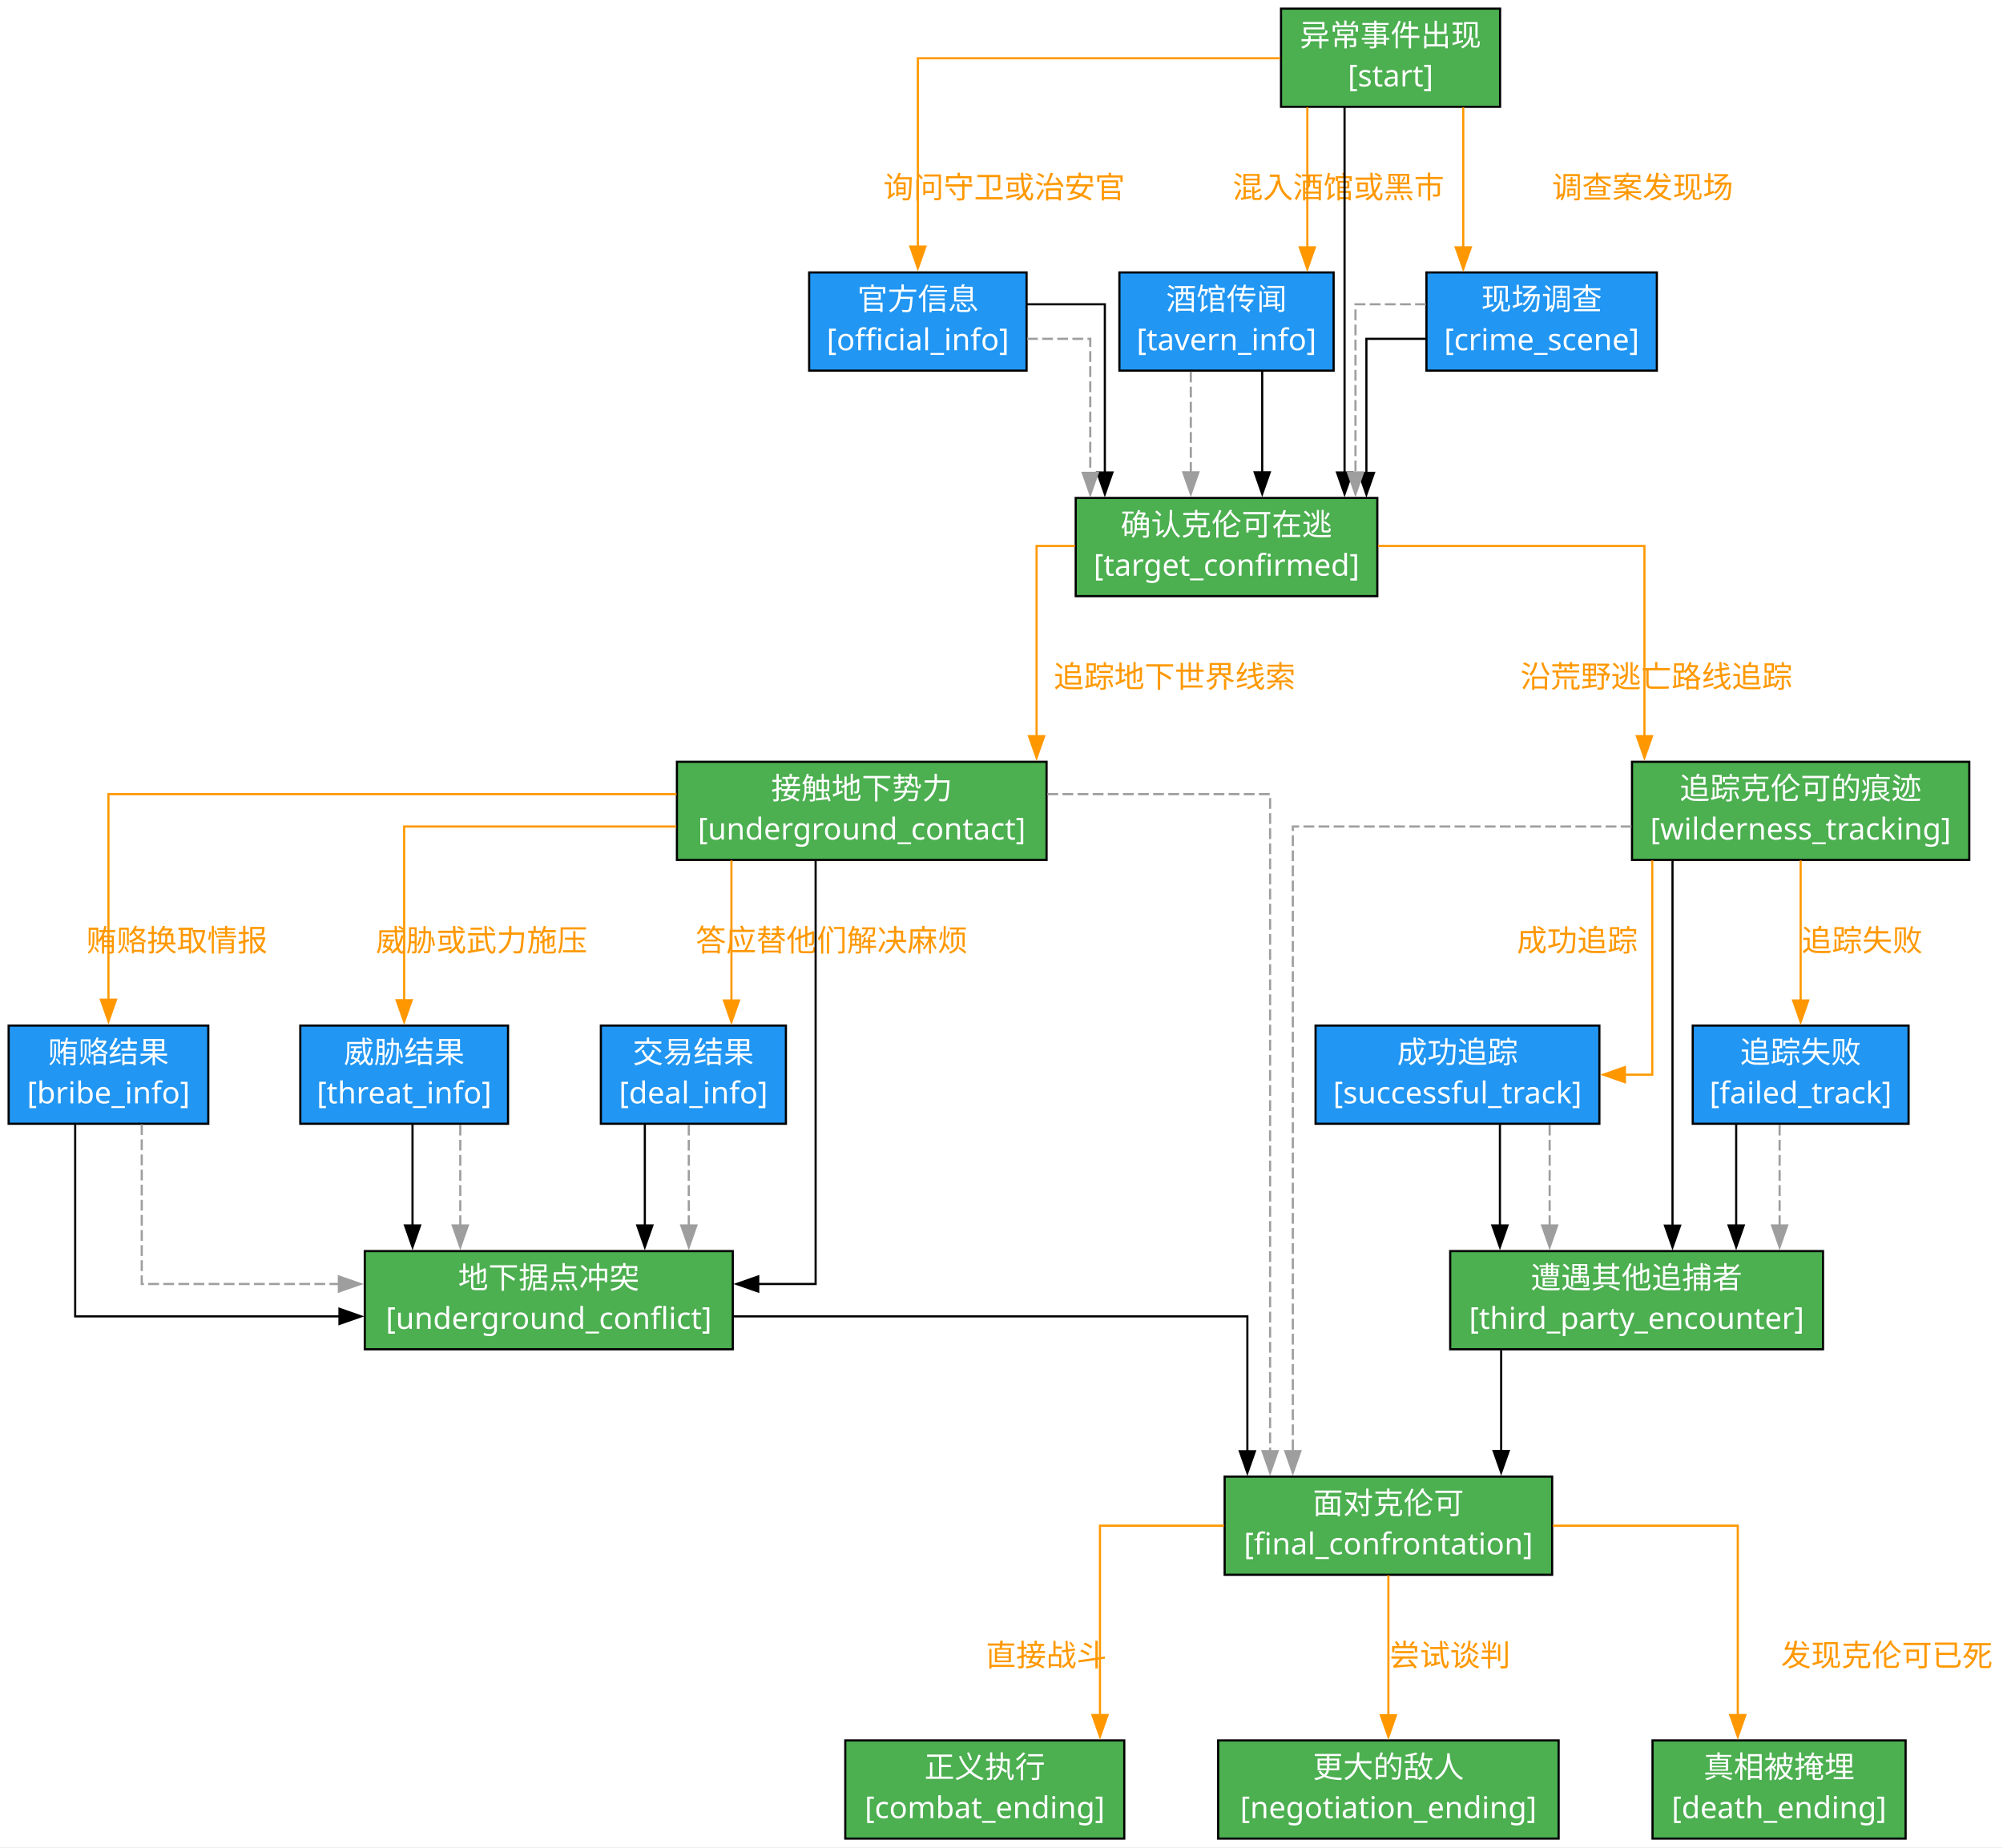
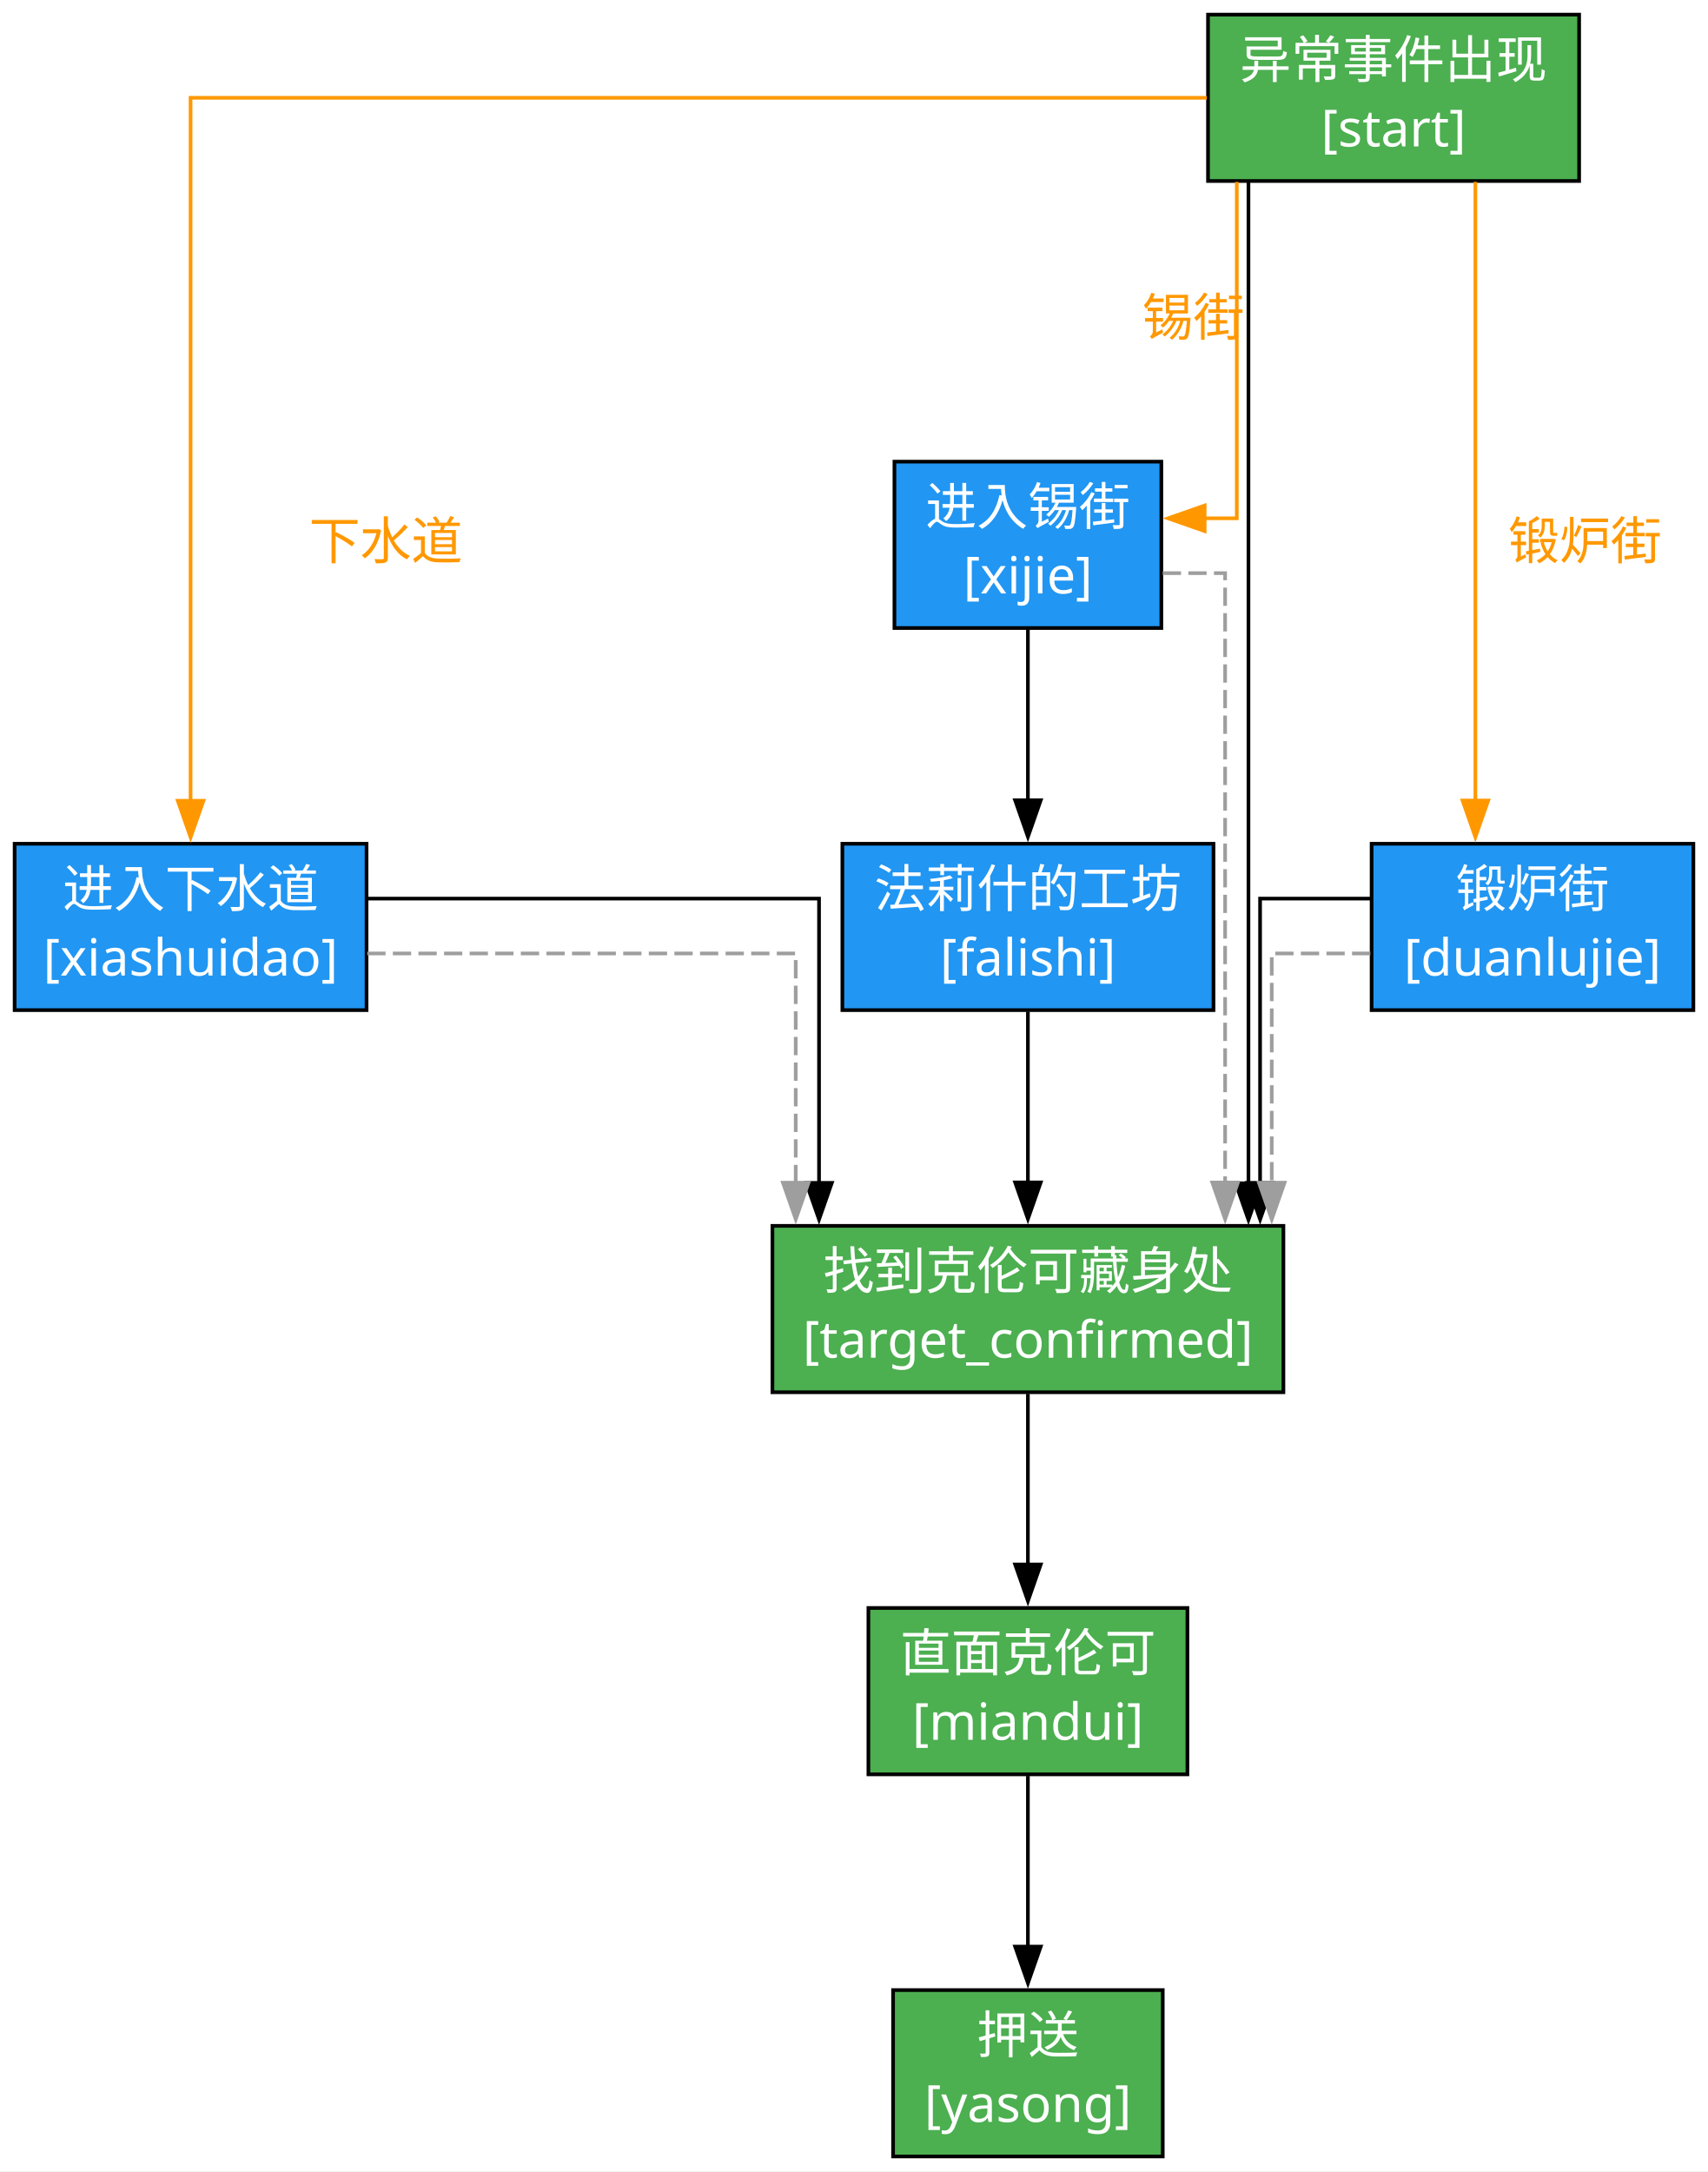
- <svg xmlns="http://www.w3.org/2000/svg" width="928pt" height="856pt" viewBox="0.00 0.00 928.00 856.00">
-   <g id="graph0" class="graph" transform="scale(1 1) rotate(0) translate(4 852)">
-     <polygon fill="white" stroke="none" points="-4,4 -4,-852 924,-852 924,4 -4,4" />
+ <svg xmlns="http://www.w3.org/2000/svg" width="467pt" height="594pt" viewBox="0.00 0.00 467.00 594.00">
+   <g id="graph0" class="graph" transform="scale(1 1) rotate(0) translate(4 589.75)">
+     <polygon fill="white" stroke="none" points="-4,4 -4,-589.75 463.12,-589.75 463.12,4 -4,4" />
    <g id="node1" class="node">
-       <polygon fill="#4caf50" stroke="black" points="691,-848 589.5,-848 589.5,-802.5 691,-802.5 691,-848" />
-       <text xml:space="preserve" text-anchor="middle" x="640.25" y="-830.7" font-family="Microsoft YaHei" font-size="14.00" fill="white">异常事件出现</text>
-       <text xml:space="preserve" text-anchor="middle" x="640.25" y="-811.95" font-family="Microsoft YaHei" font-size="14.00" fill="white">[start]</text>
+       <polygon fill="#4caf50" stroke="black" points="427.88,-585.75 326.38,-585.75 326.38,-540.25 427.88,-540.25 427.88,-585.75" />
+       <text xml:space="preserve" text-anchor="middle" x="377.12" y="-568.45" font-family="Microsoft YaHei" font-size="14.00" fill="white">异常事件出现</text>
+       <text xml:space="preserve" text-anchor="middle" x="377.12" y="-549.7" font-family="Microsoft YaHei" font-size="14.00" fill="white">[start]</text>
    </g>
    <g id="node2" class="node">
-       <polygon fill="#2196f3" stroke="black" points="471.62,-725.75 370.88,-725.75 370.88,-680.25 471.62,-680.25 471.62,-725.75" />
-       <text xml:space="preserve" text-anchor="middle" x="421.25" y="-708.45" font-family="Microsoft YaHei" font-size="14.00" fill="white">官方信息</text>
-       <text xml:space="preserve" text-anchor="middle" x="421.25" y="-689.7" font-family="Microsoft YaHei" font-size="14.00" fill="white">[official_info]</text>
+       <polygon fill="#2196f3" stroke="black" points="96.25,-359 0,-359 0,-313.5 96.25,-313.5 96.25,-359" />
+       <text xml:space="preserve" text-anchor="middle" x="48.12" y="-341.7" font-family="Microsoft YaHei" font-size="14.00" fill="white">进入下水道</text>
+       <text xml:space="preserve" text-anchor="middle" x="48.12" y="-322.95" font-family="Microsoft YaHei" font-size="14.00" fill="white">[xiashuidao]</text>
    </g>
-     <g id="edge14" class="edge">
-       <path fill="none" stroke="#ff9800" d="M589.18,-825C524.47,-825 421.25,-825 421.25,-825 421.25,-825 421.25,-737.75 421.25,-737.75" />
-       <polygon fill="#ff9800" stroke="#ff9800" points="424.75,-737.75 421.25,-727.75 417.75,-737.75 424.75,-737.75" />
-       <text xml:space="preserve" text-anchor="middle" x="461.25" y="-760.2" font-family="Microsoft YaHei" font-size="14.00" fill="#ff9800">询问守卫或治安官</text>
+     <g id="edge8" class="edge">
+       <path fill="none" stroke="#ff9800" d="M326.08,-563C233.67,-563 48.12,-563 48.12,-563 48.12,-563 48.12,-370.75 48.12,-370.75" />
+       <polygon fill="#ff9800" stroke="#ff9800" points="51.63,-370.75 48.13,-360.75 44.63,-370.75 51.63,-370.75" />
+       <text xml:space="preserve" text-anchor="middle" x="101.5" y="-436.82" font-family="Microsoft YaHei" font-size="14.00" fill="#ff9800">下水道</text>
    </g>
    <g id="node3" class="node">
-       <polygon fill="#2196f3" stroke="black" points="613.88,-725.75 514.62,-725.75 514.62,-680.25 613.88,-680.25 613.88,-725.75" />
-       <text xml:space="preserve" text-anchor="middle" x="564.25" y="-708.45" font-family="Microsoft YaHei" font-size="14.00" fill="white">酒馆传闻</text>
-       <text xml:space="preserve" text-anchor="middle" x="564.25" y="-689.7" font-family="Microsoft YaHei" font-size="14.00" fill="white">[tavern_info]</text>
+       <polygon fill="#2196f3" stroke="black" points="313.62,-463.5 240.62,-463.5 240.62,-418 313.62,-418 313.62,-463.5" />
+       <text xml:space="preserve" text-anchor="middle" x="277.12" y="-446.2" font-family="Microsoft YaHei" font-size="14.00" fill="white">进入锡街</text>
+       <text xml:space="preserve" text-anchor="middle" x="277.12" y="-427.45" font-family="Microsoft YaHei" font-size="14.00" fill="white">[xijie]</text>
    </g>
-     <g id="edge16" class="edge">
-       <path fill="none" stroke="#ff9800" d="M601.69,-802.26C601.69,-802.26 601.69,-737.4 601.69,-737.4" />
-       <polygon fill="#ff9800" stroke="#ff9800" points="605.19,-737.4 601.69,-727.4 598.19,-737.4 605.19,-737.4" />
-       <text xml:space="preserve" text-anchor="middle" x="616.12" y="-760.2" font-family="Microsoft YaHei" font-size="14.00" fill="#ff9800">混入酒馆或黑市</text>
+     <g id="edge10" class="edge">
+       <path fill="none" stroke="#ff9800" d="M334.25,-540C334.25,-506.44 334.25,-448 334.25,-448 334.25,-448 325.46,-448 325.46,-448" />
+       <polygon fill="#ff9800" stroke="#ff9800" points="325.46,-444.5 315.46,-448 325.46,-451.5 325.46,-444.5" />
+       <text xml:space="preserve" text-anchor="middle" x="322.38" y="-497.95" font-family="Microsoft YaHei" font-size="14.00" fill="#ff9800">锡街</text>
    </g>
    <g id="node4" class="node">
-       <polygon fill="#2196f3" stroke="black" points="763.62,-725.75 656.88,-725.75 656.88,-680.25 763.62,-680.25 763.62,-725.75" />
-       <text xml:space="preserve" text-anchor="middle" x="710.25" y="-708.45" font-family="Microsoft YaHei" font-size="14.00" fill="white">现场调查</text>
-       <text xml:space="preserve" text-anchor="middle" x="710.25" y="-689.7" font-family="Microsoft YaHei" font-size="14.00" fill="white">[crime_scene]</text>
+       <polygon fill="#2196f3" stroke="black" points="459.12,-359 371.12,-359 371.12,-313.5 459.12,-313.5 459.12,-359" />
+       <text xml:space="preserve" text-anchor="middle" x="415.12" y="-341.7" font-family="Microsoft YaHei" font-size="14.00" fill="white">锻炉街</text>
+       <text xml:space="preserve" text-anchor="middle" x="415.12" y="-322.95" font-family="Microsoft YaHei" font-size="14.00" fill="white">[duanlujie]</text>
    </g>
-     <g id="edge18" class="edge">
-       <path fill="none" stroke="#ff9800" d="M673.94,-802.26C673.94,-802.26 673.94,-737.4 673.94,-737.4" />
-       <polygon fill="#ff9800" stroke="#ff9800" points="677.44,-737.4 673.94,-727.4 670.44,-737.4 677.44,-737.4" />
-       <text xml:space="preserve" text-anchor="middle" x="757" y="-760.2" font-family="Microsoft YaHei" font-size="14.00" fill="#ff9800">调查案发现场</text>
+     <g id="edge12" class="edge">
+       <path fill="none" stroke="#ff9800" d="M399.5,-540.01C399.5,-540.01 399.5,-370.81 399.5,-370.81" />
+       <polygon fill="#ff9800" stroke="#ff9800" points="403,-370.81 399.5,-360.81 396,-370.81 403,-370.81" />
+       <text xml:space="preserve" text-anchor="middle" x="429.5" y="-436.82" font-family="Microsoft YaHei" font-size="14.00" fill="#ff9800">锻炉街</text>
    </g>
    <g id="node5" class="node">
-       <polygon fill="#4caf50" stroke="black" points="634.12,-621.25 494.38,-621.25 494.38,-575.75 634.12,-575.75 634.12,-621.25" />
-       <text xml:space="preserve" text-anchor="middle" x="564.25" y="-603.95" font-family="Microsoft YaHei" font-size="14.00" fill="white">确认克伦可在逃</text>
-       <text xml:space="preserve" text-anchor="middle" x="564.25" y="-585.2" font-family="Microsoft YaHei" font-size="14.00" fill="white">[target_confirmed]</text>
+       <polygon fill="#4caf50" stroke="black" points="347,-254.5 207.25,-254.5 207.25,-209 347,-209 347,-254.5" />
+       <text xml:space="preserve" text-anchor="middle" x="277.12" y="-237.2" font-family="Microsoft YaHei" font-size="14.00" fill="white">找到克伦可藏身处</text>
+       <text xml:space="preserve" text-anchor="middle" x="277.12" y="-218.45" font-family="Microsoft YaHei" font-size="14.00" fill="white">[target_confirmed]</text>
    </g>
    <g id="edge1" class="edge">
-       <path fill="none" stroke="black" d="M618.94,-802.26C618.94,-802.26 618.94,-633.06 618.94,-633.06" />
-       <polygon fill="black" stroke="black" points="622.44,-633.06 618.94,-623.06 615.44,-633.06 622.44,-633.06" />
+       <path fill="none" stroke="black" d="M337.44,-539.97C337.44,-539.97 337.44,-266.14 337.44,-266.14" />
+       <polygon fill="black" stroke="black" points="340.94,-266.14 337.44,-256.14 333.94,-266.14 340.94,-266.14" />
    </g>
    <g id="edge2" class="edge">
-       <path fill="none" stroke="black" d="M471.89,-711C490.85,-711 507.88,-711 507.88,-711 507.88,-711 507.88,-633.05 507.88,-633.05" />
-       <polygon fill="black" stroke="black" points="511.38,-633.05 507.88,-623.05 504.38,-633.05 511.38,-633.05" />
+       <path fill="none" stroke="black" d="M96.46,-344C147.3,-344 220,-344 220,-344 220,-344 220,-266.25 220,-266.25" />
+       <polygon fill="black" stroke="black" points="223.5,-266.25 220,-256.25 216.5,-266.25 223.5,-266.25" />
    </g>
-     <g id="edge15" class="edge">
-       <path fill="none" stroke="#9e9e9e" stroke-dasharray="5,2" d="M471.84,-695C487.69,-695 501.12,-695 501.12,-695 501.12,-695 501.12,-632.88 501.12,-632.88" />
-       <polygon fill="#9e9e9e" stroke="#9e9e9e" points="504.63,-632.88 501.13,-622.88 497.63,-632.88 504.63,-632.88" />
+     <g id="edge9" class="edge">
+       <path fill="none" stroke="#9e9e9e" stroke-dasharray="5,2" d="M96.44,-329C145.29,-329 213.62,-329 213.62,-329 213.62,-329 213.62,-266.31 213.62,-266.31" />
+       <polygon fill="#9e9e9e" stroke="#9e9e9e" points="217.13,-266.31 213.63,-256.31 210.13,-266.31 217.13,-266.31" />
+     </g>
+     <g id="edge11" class="edge">
+       <path fill="none" stroke="#9e9e9e" stroke-dasharray="5,2" d="M314,-433C323.48,-433 331.06,-433 331.06,-433 331.06,-433 331.06,-266.35 331.06,-266.35" />
+       <polygon fill="#9e9e9e" stroke="#9e9e9e" points="334.56,-266.35 331.06,-256.35 327.56,-266.35 334.56,-266.35" />
+     </g>
+     <g id="node6" class="node">
+       <polygon fill="#2196f3" stroke="black" points="327.88,-359 226.38,-359 226.38,-313.5 327.88,-313.5 327.88,-359" />
+       <text xml:space="preserve" text-anchor="middle" x="277.12" y="-341.7" font-family="Microsoft YaHei" font-size="14.00" fill="white">法莉什的工坊</text>
+       <text xml:space="preserve" text-anchor="middle" x="277.12" y="-322.95" font-family="Microsoft YaHei" font-size="14.00" fill="white">[falishi]</text>
    </g>
    <g id="edge3" class="edge">
-       <path fill="none" stroke="black" d="M580.79,-679.81C580.79,-679.81 580.79,-633.14 580.79,-633.14" />
-       <polygon fill="black" stroke="black" points="584.29,-633.14 580.79,-623.14 577.29,-633.14 584.29,-633.14" />
-     </g>
-     <g id="edge17" class="edge">
-       <path fill="none" stroke="#9e9e9e" stroke-dasharray="5,2" d="M547.71,-679.81C547.71,-679.81 547.71,-633.14 547.71,-633.14" />
-       <polygon fill="#9e9e9e" stroke="#9e9e9e" points="551.21,-633.14 547.71,-623.14 544.21,-633.14 551.21,-633.14" />
+       <path fill="none" stroke="black" d="M277.12,-417.56C277.12,-417.56 277.12,-370.89 277.12,-370.89" />
+       <polygon fill="black" stroke="black" points="280.63,-370.89 277.13,-360.89 273.63,-370.89 280.63,-370.89" />
    </g>
    <g id="edge4" class="edge">
-       <path fill="none" stroke="black" d="M656.55,-695C641.45,-695 629.06,-695 629.06,-695 629.06,-695 629.06,-632.88 629.06,-632.88" />
-       <polygon fill="black" stroke="black" points="632.56,-632.88 629.06,-622.88 625.56,-632.88 632.56,-632.88" />
+       <path fill="none" stroke="black" d="M370.93,-344C354.88,-344 340.62,-344 340.62,-344 340.62,-344 340.62,-266.25 340.62,-266.25" />
+       <polygon fill="black" stroke="black" points="344.13,-266.25 340.63,-256.25 337.13,-266.25 344.13,-266.25" />
    </g>
-     <g id="edge19" class="edge">
-       <path fill="none" stroke="#9e9e9e" stroke-dasharray="5,2" d="M656.61,-711C639.07,-711 624,-711 624,-711 624,-711 624,-633.05 624,-633.05" />
-       <polygon fill="#9e9e9e" stroke="#9e9e9e" points="627.5,-633.05 624,-623.05 620.5,-633.05 627.5,-633.05" />
-     </g>
-     <g id="node6" class="node">
-       <polygon fill="#4caf50" stroke="black" points="480.88,-499 309.62,-499 309.62,-453.5 480.88,-453.5 480.88,-499" />
-       <text xml:space="preserve" text-anchor="middle" x="395.25" y="-481.7" font-family="Microsoft YaHei" font-size="14.00" fill="white">接触地下势力</text>
-       <text xml:space="preserve" text-anchor="middle" x="395.25" y="-462.95" font-family="Microsoft YaHei" font-size="14.00" fill="white">[underground_contact]</text>
-     </g>
-     <g id="edge20" class="edge">
-       <path fill="none" stroke="#ff9800" d="M494.06,-599C483.6,-599 476.25,-599 476.25,-599 476.25,-599 476.25,-510.85 476.25,-510.85" />
-       <polygon fill="#ff9800" stroke="#ff9800" points="479.75,-510.85 476.25,-500.85 472.75,-510.85 479.75,-510.85" />
-       <text xml:space="preserve" text-anchor="middle" x="540.25" y="-533.45" font-family="Microsoft YaHei" font-size="14.00" fill="#ff9800">追踪地下世界线索</text>
-     </g>
-     <g id="node11" class="node">
-       <polygon fill="#4caf50" stroke="black" points="908.38,-499 752.12,-499 752.12,-453.5 908.38,-453.5 908.38,-499" />
-       <text xml:space="preserve" text-anchor="middle" x="830.25" y="-481.7" font-family="Microsoft YaHei" font-size="14.00" fill="white">追踪克伦可的痕迹</text>
-       <text xml:space="preserve" text-anchor="middle" x="830.25" y="-462.95" font-family="Microsoft YaHei" font-size="14.00" fill="white">[wilderness_tracking]</text>
-     </g>
-     <g id="edge22" class="edge">
-       <path fill="none" stroke="#ff9800" d="M634.43,-599C689.84,-599 757.88,-599 757.88,-599 757.88,-599 757.88,-510.85 757.88,-510.85" />
-       <polygon fill="#ff9800" stroke="#ff9800" points="761.38,-510.85 757.88,-500.85 754.38,-510.85 761.38,-510.85" />
-       <text xml:space="preserve" text-anchor="middle" x="763.38" y="-533.45" font-family="Microsoft YaHei" font-size="14.00" fill="#ff9800">沿荒野逃亡路线追踪</text>
+     <g id="edge13" class="edge">
+       <path fill="none" stroke="#9e9e9e" stroke-dasharray="5,2" d="M370.77,-329C356.27,-329 343.81,-329 343.81,-329 343.81,-329 343.81,-266.31 343.81,-266.31" />
+       <polygon fill="#9e9e9e" stroke="#9e9e9e" points="347.31,-266.31 343.81,-256.31 340.31,-266.31 347.31,-266.31" />
    </g>
    <g id="node7" class="node">
-       <polygon fill="#2196f3" stroke="black" points="92.5,-376.75 0,-376.75 0,-331.25 92.5,-331.25 92.5,-376.75" />
-       <text xml:space="preserve" text-anchor="middle" x="46.25" y="-359.45" font-family="Microsoft YaHei" font-size="14.00" fill="white">贿赂结果</text>
-       <text xml:space="preserve" text-anchor="middle" x="46.25" y="-340.7" font-family="Microsoft YaHei" font-size="14.00" fill="white">[bribe_info]</text>
+       <polygon fill="#4caf50" stroke="black" points="320.75,-150 233.5,-150 233.5,-104.5 320.75,-104.5 320.75,-150" />
+       <text xml:space="preserve" text-anchor="middle" x="277.12" y="-132.7" font-family="Microsoft YaHei" font-size="14.00" fill="white">直面克伦可</text>
+       <text xml:space="preserve" text-anchor="middle" x="277.12" y="-113.95" font-family="Microsoft YaHei" font-size="14.00" fill="white">[miandui]</text>
    </g>
-     <g id="edge24" class="edge">
-       <path fill="none" stroke="#ff9800" d="M309.43,-484C206.09,-484 46.25,-484 46.25,-484 46.25,-484 46.25,-388.75 46.25,-388.75" />
-       <polygon fill="#ff9800" stroke="#ff9800" points="49.75,-388.75 46.25,-378.75 42.75,-388.75 49.75,-388.75" />
-       <text xml:space="preserve" text-anchor="middle" x="78" y="-411.2" font-family="Microsoft YaHei" font-size="14.00" fill="#ff9800">贿赂换取情报</text>
+     <g id="edge5" class="edge">
+       <path fill="none" stroke="black" d="M277.12,-208.56C277.12,-208.56 277.12,-161.89 277.12,-161.89" />
+       <polygon fill="black" stroke="black" points="280.63,-161.89 277.13,-151.89 273.63,-161.89 280.63,-161.89" />
+     </g>
+     <g id="edge6" class="edge">
+       <path fill="none" stroke="black" d="M277.12,-313.06C277.12,-313.06 277.12,-266.39 277.12,-266.39" />
+       <polygon fill="black" stroke="black" points="280.63,-266.39 277.13,-256.39 273.63,-266.39 280.63,-266.39" />
    </g>
    <g id="node8" class="node">
-       <polygon fill="#2196f3" stroke="black" points="231.38,-376.75 135.12,-376.75 135.12,-331.25 231.38,-331.25 231.38,-376.75" />
-       <text xml:space="preserve" text-anchor="middle" x="183.25" y="-359.45" font-family="Microsoft YaHei" font-size="14.00" fill="white">威胁结果</text>
-       <text xml:space="preserve" text-anchor="middle" x="183.25" y="-340.7" font-family="Microsoft YaHei" font-size="14.00" fill="white">[threat_info]</text>
-     </g>
-     <g id="edge26" class="edge">
-       <path fill="none" stroke="#ff9800" d="M309.33,-469C250.56,-469 183.25,-469 183.25,-469 183.25,-469 183.25,-388.51 183.25,-388.51" />
-       <polygon fill="#ff9800" stroke="#ff9800" points="186.75,-388.51 183.25,-378.51 179.75,-388.51 186.75,-388.51" />
-       <text xml:space="preserve" text-anchor="middle" x="219.12" y="-411.2" font-family="Microsoft YaHei" font-size="14.00" fill="#ff9800">威胁或武力施压</text>
-     </g>
-     <g id="node9" class="node">
-       <polygon fill="#2196f3" stroke="black" points="360.12,-376.75 274.38,-376.75 274.38,-331.25 360.12,-331.25 360.12,-376.75" />
-       <text xml:space="preserve" text-anchor="middle" x="317.25" y="-359.45" font-family="Microsoft YaHei" font-size="14.00" fill="white">交易结果</text>
-       <text xml:space="preserve" text-anchor="middle" x="317.25" y="-340.7" font-family="Microsoft YaHei" font-size="14.00" fill="white">[deal_info]</text>
-     </g>
-     <g id="edge28" class="edge">
-       <path fill="none" stroke="#ff9800" d="M334.88,-453.26C334.88,-453.26 334.88,-388.4 334.88,-388.4" />
-       <polygon fill="#ff9800" stroke="#ff9800" points="338.38,-388.4 334.88,-378.4 331.38,-388.4 338.38,-388.4" />
-       <text xml:space="preserve" text-anchor="middle" x="381.38" y="-411.2" font-family="Microsoft YaHei" font-size="14.00" fill="#ff9800">答应替他们解决麻烦</text>
-     </g>
-     <g id="node10" class="node">
-       <polygon fill="#4caf50" stroke="black" points="335.5,-272.25 165,-272.25 165,-226.75 335.5,-226.75 335.5,-272.25" />
-       <text xml:space="preserve" text-anchor="middle" x="250.25" y="-254.95" font-family="Microsoft YaHei" font-size="14.00" fill="white">地下据点冲突</text>
-       <text xml:space="preserve" text-anchor="middle" x="250.25" y="-236.2" font-family="Microsoft YaHei" font-size="14.00" fill="white">[underground_conflict]</text>
-     </g>
-     <g id="edge5" class="edge">
-       <path fill="none" stroke="black" d="M373.88,-453.2C373.88,-396.91 373.88,-257 373.88,-257 373.88,-257 347.29,-257 347.29,-257" />
-       <polygon fill="black" stroke="black" points="347.29,-253.5 337.29,-257 347.29,-260.5 347.29,-253.5" />
-     </g>
-     <g id="node15" class="node">
-       <polygon fill="#4caf50" stroke="black" points="715.12,-167.75 563.38,-167.75 563.38,-122.25 715.12,-122.25 715.12,-167.75" />
-       <text xml:space="preserve" text-anchor="middle" x="639.25" y="-150.45" font-family="Microsoft YaHei" font-size="14.00" fill="white">面对克伦可</text>
-       <text xml:space="preserve" text-anchor="middle" x="639.25" y="-131.7" font-family="Microsoft YaHei" font-size="14.00" fill="white">[final_confrontation]</text>
-     </g>
-     <g id="edge21" class="edge">
-       <path fill="none" stroke="#9e9e9e" stroke-dasharray="5,2" d="M481.26,-484C531.24,-484 584.44,-484 584.44,-484 584.44,-484 584.44,-179.55 584.44,-179.55" />
-       <polygon fill="#9e9e9e" stroke="#9e9e9e" points="587.94,-179.55 584.44,-169.55 580.94,-179.55 587.94,-179.55" />
-     </g>
-     <g id="edge6" class="edge">
-       <path fill="none" stroke="black" d="M30.83,-330.79C30.83,-297.99 30.83,-242 30.83,-242 30.83,-242 153.28,-242 153.28,-242" />
-       <polygon fill="black" stroke="black" points="153.28,-245.5 163.28,-242 153.28,-238.5 153.28,-245.5" />
-     </g>
-     <g id="edge25" class="edge">
-       <path fill="none" stroke="#9e9e9e" stroke-dasharray="5,2" d="M61.67,-331.01C61.67,-302.33 61.67,-257 61.67,-257 61.67,-257 153,-257 153,-257" />
-       <polygon fill="#9e9e9e" stroke="#9e9e9e" points="153,-260.5 163,-257 153,-253.5 153,-260.5" />
+       <polygon fill="#4caf50" stroke="black" points="314,-45.5 240.25,-45.5 240.25,0 314,0 314,-45.5" />
+       <text xml:space="preserve" text-anchor="middle" x="277.12" y="-28.2" font-family="Microsoft YaHei" font-size="14.00" fill="white">押送</text>
+       <text xml:space="preserve" text-anchor="middle" x="277.12" y="-9.45" font-family="Microsoft YaHei" font-size="14.00" fill="white">[yasong]</text>
    </g>
    <g id="edge7" class="edge">
-       <path fill="none" stroke="black" d="M187.12,-330.81C187.12,-330.81 187.12,-284.14 187.12,-284.14" />
-       <polygon fill="black" stroke="black" points="190.63,-284.14 187.13,-274.14 183.63,-284.14 190.63,-284.14" />
-     </g>
-     <g id="edge27" class="edge">
-       <path fill="none" stroke="#9e9e9e" stroke-dasharray="5,2" d="M209.25,-330.81C209.25,-330.81 209.25,-284.14 209.25,-284.14" />
-       <polygon fill="#9e9e9e" stroke="#9e9e9e" points="212.75,-284.14 209.25,-274.14 205.75,-284.14 212.75,-284.14" />
-     </g>
-     <g id="edge8" class="edge">
-       <path fill="none" stroke="black" d="M294.75,-330.81C294.75,-330.81 294.75,-284.14 294.75,-284.14" />
-       <polygon fill="black" stroke="black" points="298.25,-284.14 294.75,-274.14 291.25,-284.14 298.25,-284.14" />
-     </g>
-     <g id="edge29" class="edge">
-       <path fill="none" stroke="#9e9e9e" stroke-dasharray="5,2" d="M315.12,-330.81C315.12,-330.81 315.12,-284.14 315.12,-284.14" />
-       <polygon fill="#9e9e9e" stroke="#9e9e9e" points="318.63,-284.14 315.13,-274.14 311.63,-284.14 318.63,-284.14" />
-     </g>
-     <g id="edge9" class="edge">
-       <path fill="none" stroke="black" d="M335.71,-242C431.6,-242 573.91,-242 573.91,-242 573.91,-242 573.91,-179.5 573.91,-179.5" />
-       <polygon fill="black" stroke="black" points="577.41,-179.5 573.91,-169.5 570.41,-179.5 577.41,-179.5" />
-     </g>
-     <g id="node12" class="node">
-       <polygon fill="#2196f3" stroke="black" points="737,-376.75 605.5,-376.75 605.5,-331.25 737,-331.25 737,-376.75" />
-       <text xml:space="preserve" text-anchor="middle" x="671.25" y="-359.45" font-family="Microsoft YaHei" font-size="14.00" fill="white">成功追踪</text>
-       <text xml:space="preserve" text-anchor="middle" x="671.25" y="-340.7" font-family="Microsoft YaHei" font-size="14.00" fill="white">[successful_track]</text>
-     </g>
-     <g id="edge30" class="edge">
-       <path fill="none" stroke="#ff9800" d="M761.5,-453.26C761.5,-417.84 761.5,-354 761.5,-354 761.5,-354 748.83,-354 748.83,-354" />
-       <polygon fill="#ff9800" stroke="#ff9800" points="748.83,-350.5 738.83,-354 748.83,-357.5 748.83,-350.5" />
-       <text xml:space="preserve" text-anchor="middle" x="726.75" y="-411.2" font-family="Microsoft YaHei" font-size="14.00" fill="#ff9800">成功追踪</text>
-     </g>
-     <g id="node13" class="node">
-       <polygon fill="#2196f3" stroke="black" points="880.25,-376.75 780.25,-376.75 780.25,-331.25 880.25,-331.25 880.25,-376.75" />
-       <text xml:space="preserve" text-anchor="middle" x="830.25" y="-359.45" font-family="Microsoft YaHei" font-size="14.00" fill="white">追踪失败</text>
-       <text xml:space="preserve" text-anchor="middle" x="830.25" y="-340.7" font-family="Microsoft YaHei" font-size="14.00" fill="white">[failed_track]</text>
-     </g>
-     <g id="edge32" class="edge">
-       <path fill="none" stroke="#ff9800" d="M830.25,-453.26C830.25,-453.26 830.25,-388.4 830.25,-388.4" />
-       <polygon fill="#ff9800" stroke="#ff9800" points="833.75,-388.4 830.25,-378.4 826.75,-388.4 833.75,-388.4" />
-       <text xml:space="preserve" text-anchor="middle" x="858.75" y="-411.2" font-family="Microsoft YaHei" font-size="14.00" fill="#ff9800">追踪失败</text>
-     </g>
-     <g id="node14" class="node">
-       <polygon fill="#4caf50" stroke="black" points="840.62,-272.25 667.88,-272.25 667.88,-226.75 840.62,-226.75 840.62,-272.25" />
-       <text xml:space="preserve" text-anchor="middle" x="754.25" y="-254.95" font-family="Microsoft YaHei" font-size="14.00" fill="white">遭遇其他追捕者</text>
-       <text xml:space="preserve" text-anchor="middle" x="754.25" y="-236.2" font-family="Microsoft YaHei" font-size="14.00" fill="white">[third_party_encounter]</text>
-     </g>
-     <g id="edge10" class="edge">
-       <path fill="none" stroke="black" d="M770.88,-453.26C770.88,-453.26 770.88,-284.06 770.88,-284.06" />
-       <polygon fill="black" stroke="black" points="774.38,-284.06 770.88,-274.06 767.38,-284.06 774.38,-284.06" />
-     </g>
-     <g id="edge23" class="edge">
-       <path fill="none" stroke="#9e9e9e" stroke-dasharray="5,2" d="M751.9,-469C683.46,-469 594.97,-469 594.97,-469 594.97,-469 594.97,-179.56 594.97,-179.56" />
-       <polygon fill="#9e9e9e" stroke="#9e9e9e" points="598.47,-179.56 594.97,-169.56 591.47,-179.56 598.47,-179.56" />
-     </g>
-     <g id="edge11" class="edge">
-       <path fill="none" stroke="black" d="M690.92,-330.81C690.92,-330.81 690.92,-284.14 690.92,-284.14" />
-       <polygon fill="black" stroke="black" points="694.42,-284.14 690.92,-274.14 687.42,-284.14 694.42,-284.14" />
-     </g>
-     <g id="edge31" class="edge">
-       <path fill="none" stroke="#9e9e9e" stroke-dasharray="5,2" d="M713.96,-330.81C713.96,-330.81 713.96,-284.14 713.96,-284.14" />
-       <polygon fill="#9e9e9e" stroke="#9e9e9e" points="717.46,-284.14 713.96,-274.14 710.46,-284.14 717.46,-284.14" />
-     </g>
-     <g id="edge12" class="edge">
-       <path fill="none" stroke="black" d="M800.38,-330.81C800.38,-330.81 800.38,-284.14 800.38,-284.14" />
-       <polygon fill="black" stroke="black" points="803.88,-284.14 800.38,-274.14 796.88,-284.14 803.88,-284.14" />
-     </g>
-     <g id="edge33" class="edge">
-       <path fill="none" stroke="#9e9e9e" stroke-dasharray="5,2" d="M820.5,-330.81C820.5,-330.81 820.5,-284.14 820.5,-284.14" />
-       <polygon fill="#9e9e9e" stroke="#9e9e9e" points="824,-284.14 820.5,-274.14 817,-284.14 824,-284.14" />
-     </g>
-     <g id="edge13" class="edge">
-       <path fill="none" stroke="black" d="M691.5,-226.31C691.5,-226.31 691.5,-179.64 691.5,-179.64" />
-       <polygon fill="black" stroke="black" points="695,-179.64 691.5,-169.64 688,-179.64 695,-179.64" />
-     </g>
-     <g id="node16" class="node">
-       <polygon fill="#4caf50" stroke="black" points="516.88,-45.5 387.62,-45.5 387.62,0 516.88,0 516.88,-45.5" />
-       <text xml:space="preserve" text-anchor="middle" x="452.25" y="-28.2" font-family="Microsoft YaHei" font-size="14.00" fill="white">正义执行</text>
-       <text xml:space="preserve" text-anchor="middle" x="452.25" y="-9.45" font-family="Microsoft YaHei" font-size="14.00" fill="white">[combat_ending]</text>
-     </g>
-     <g id="edge34" class="edge">
-       <path fill="none" stroke="#ff9800" d="M563.07,-145C533.06,-145 505.62,-145 505.62,-145 505.62,-145 505.62,-57.26 505.62,-57.26" />
-       <polygon fill="#ff9800" stroke="#ff9800" points="509.13,-57.26 505.63,-47.26 502.13,-57.26 509.13,-57.26" />
-       <text xml:space="preserve" text-anchor="middle" x="480.75" y="-79.95" font-family="Microsoft YaHei" font-size="14.00" fill="#ff9800">直接战斗</text>
-     </g>
-     <g id="node17" class="node">
-       <polygon fill="#4caf50" stroke="black" points="718.12,-45.5 560.38,-45.5 560.38,0 718.12,0 718.12,-45.5" />
-       <text xml:space="preserve" text-anchor="middle" x="639.25" y="-28.2" font-family="Microsoft YaHei" font-size="14.00" fill="white">更大的敌人</text>
-       <text xml:space="preserve" text-anchor="middle" x="639.25" y="-9.45" font-family="Microsoft YaHei" font-size="14.00" fill="white">[negotiation_ending]</text>
-     </g>
-     <g id="edge35" class="edge">
-       <path fill="none" stroke="#ff9800" d="M639.25,-122.01C639.25,-122.01 639.25,-57.15 639.25,-57.15" />
-       <polygon fill="#ff9800" stroke="#ff9800" points="642.75,-57.15 639.25,-47.15 635.75,-57.15 642.75,-57.15" />
-       <text xml:space="preserve" text-anchor="middle" x="667.75" y="-79.95" font-family="Microsoft YaHei" font-size="14.00" fill="#ff9800">尝试谈判</text>
-     </g>
-     <g id="node18" class="node">
-       <polygon fill="#4caf50" stroke="black" points="878.88,-45.5 761.62,-45.5 761.62,0 878.88,0 878.88,-45.5" />
-       <text xml:space="preserve" text-anchor="middle" x="820.25" y="-28.2" font-family="Microsoft YaHei" font-size="14.00" fill="white">真相被掩埋</text>
-       <text xml:space="preserve" text-anchor="middle" x="820.25" y="-9.45" font-family="Microsoft YaHei" font-size="14.00" fill="white">[death_ending]</text>
-     </g>
-     <g id="edge36" class="edge">
-       <path fill="none" stroke="#ff9800" d="M715.45,-145C757.43,-145 801.12,-145 801.12,-145 801.12,-145 801.12,-57.26 801.12,-57.26" />
-       <polygon fill="#ff9800" stroke="#ff9800" points="804.63,-57.26 801.13,-47.26 797.63,-57.26 804.63,-57.26" />
-       <text xml:space="preserve" text-anchor="middle" x="870.12" y="-79.95" font-family="Microsoft YaHei" font-size="14.00" fill="#ff9800">发现克伦可已死</text>
+       <path fill="none" stroke="black" d="M277.12,-104.06C277.12,-104.06 277.12,-57.39 277.12,-57.39" />
+       <polygon fill="black" stroke="black" points="280.63,-57.39 277.13,-47.39 273.63,-57.39 280.63,-57.39" />
    </g>
  </g>
</svg>
